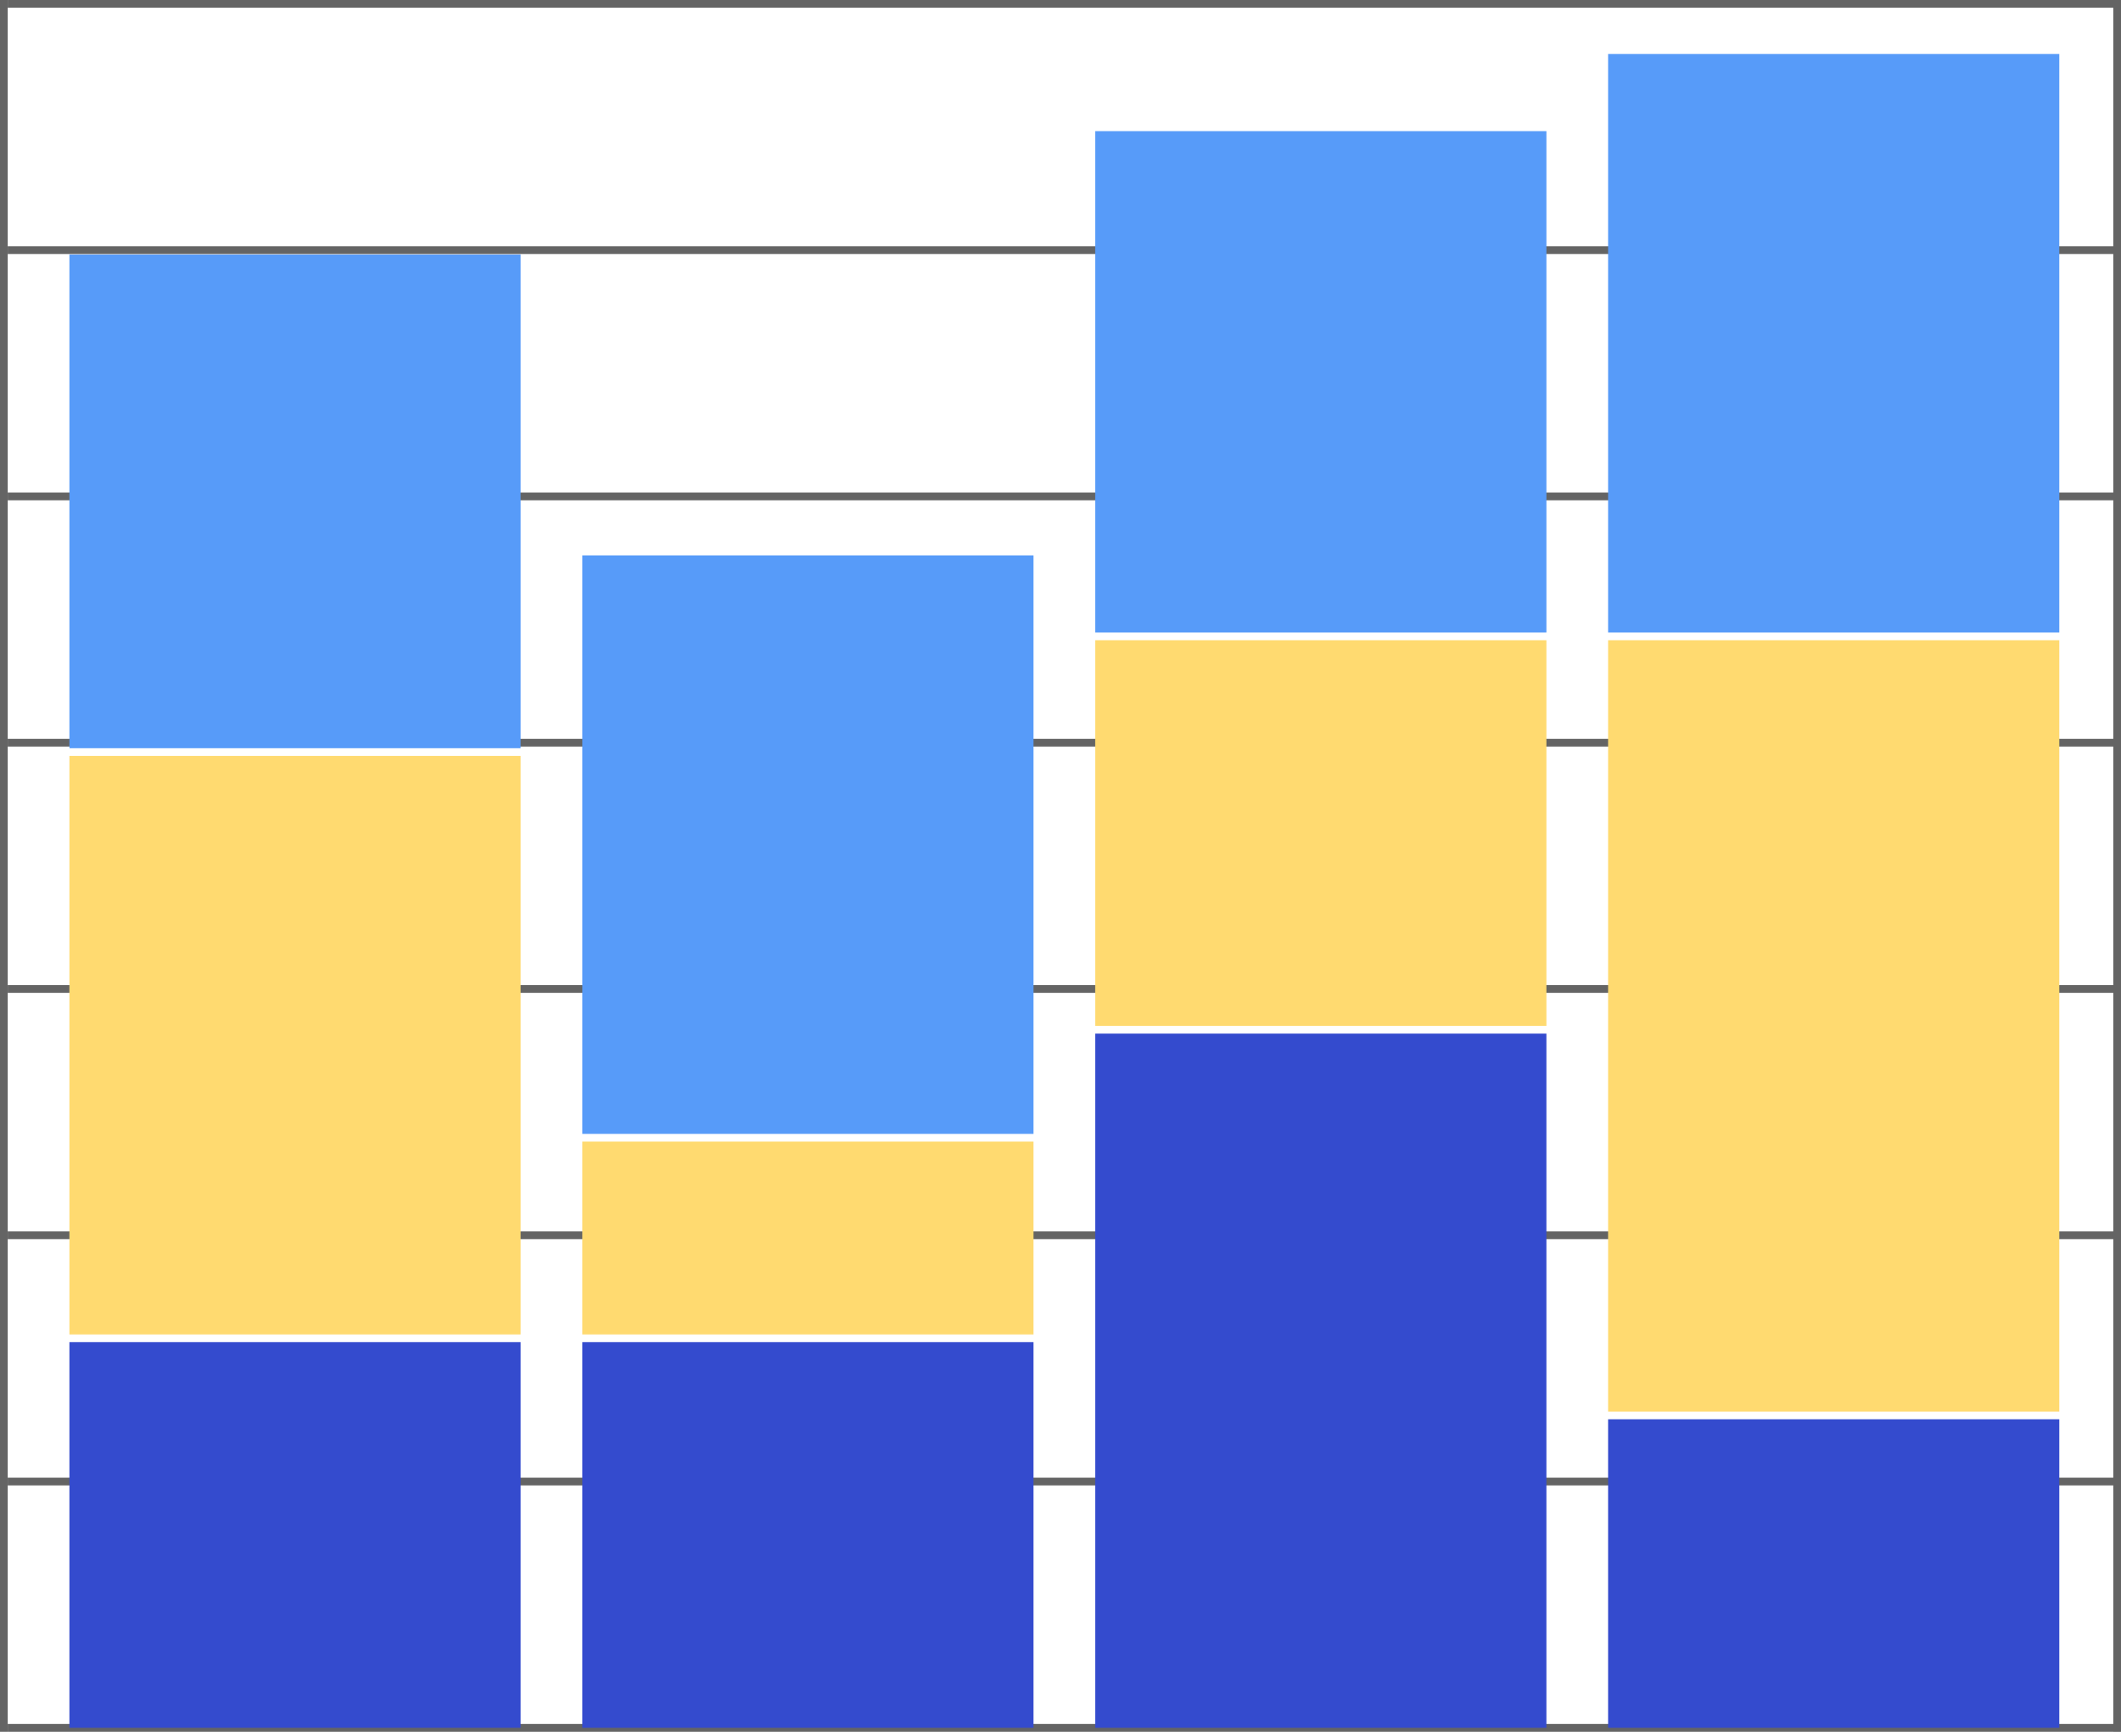
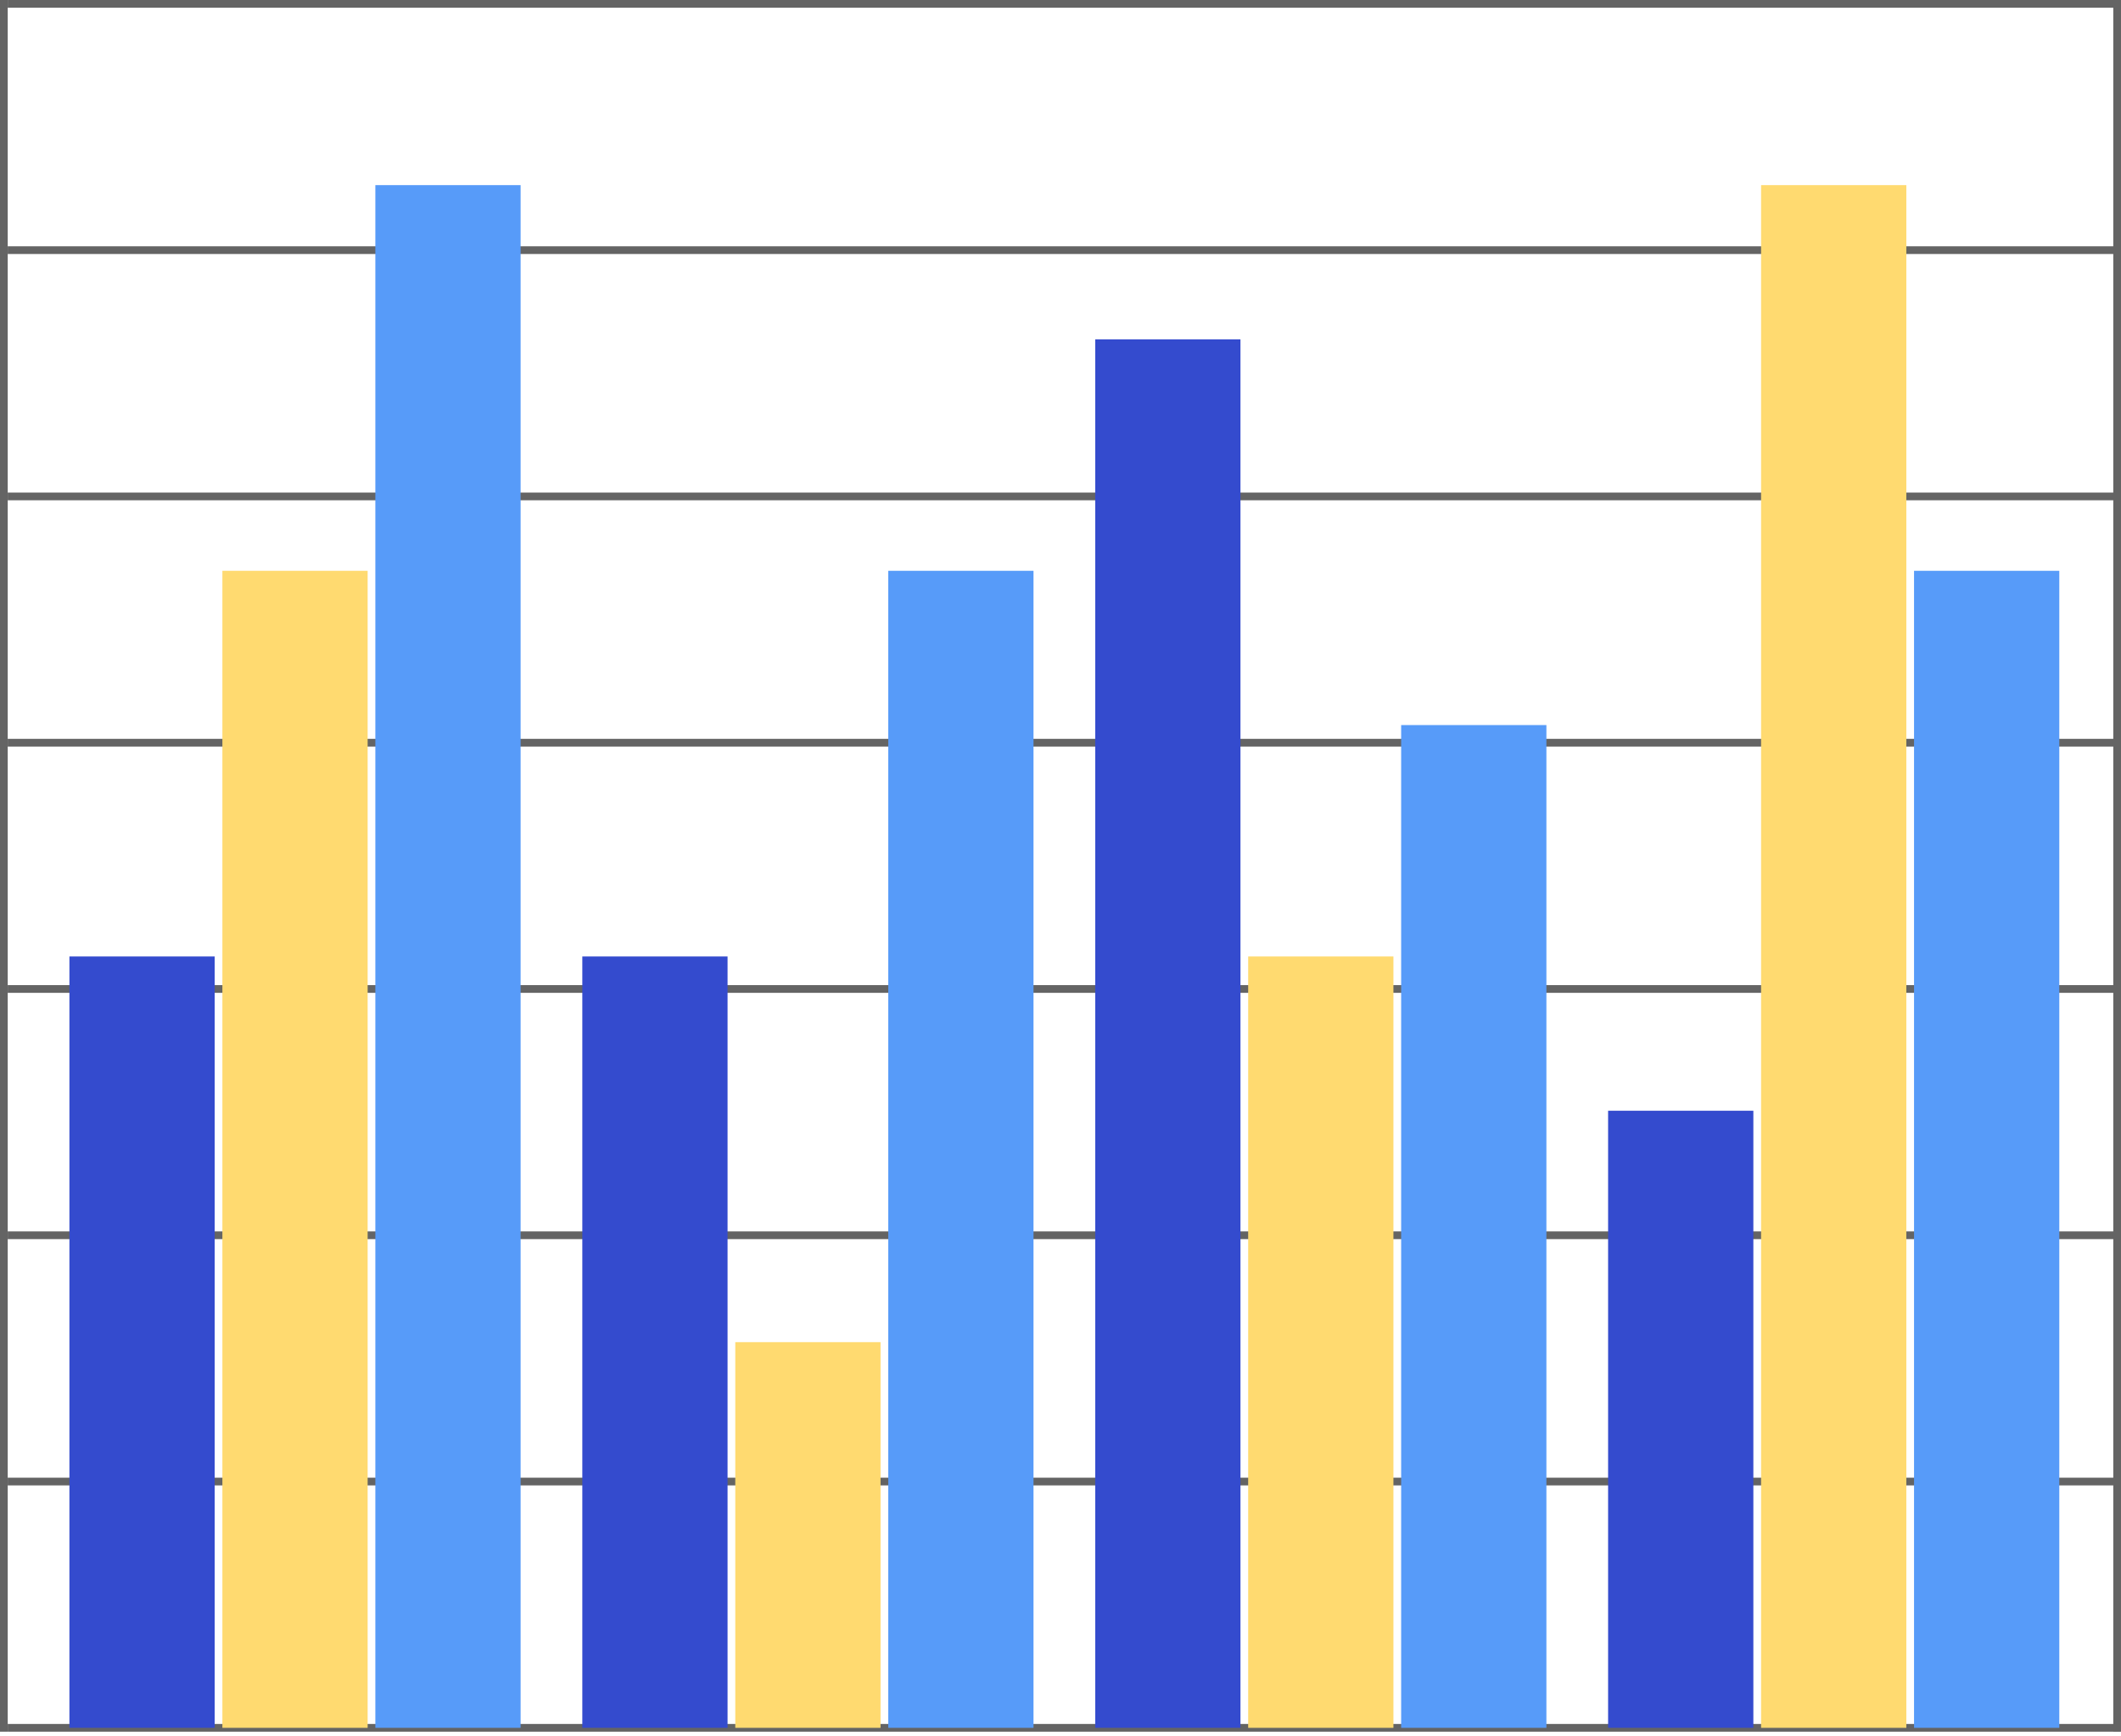
<svg xmlns="http://www.w3.org/2000/svg" width="275" height="225" viewBox="0 0 275 225" fill="none">
  <line x1="1" y1="0.5" x2="275" y2="0.5" stroke="#646464" />
  <line x1="1" y1="32.429" x2="275" y2="32.429" stroke="#646464" />
  <line x1="1" y1="64.357" x2="275" y2="64.357" stroke="#646464" />
  <line x1="1" y1="96.286" x2="275" y2="96.286" stroke="#646464" />
  <line x1="1" y1="128.214" x2="275" y2="128.214" stroke="#646464" />
  <line x1="1" y1="160.143" x2="275" y2="160.143" stroke="#646464" />
  <line x1="1" y1="192.071" x2="275" y2="192.071" stroke="#646464" />
  <line x1="1" y1="224" x2="275" y2="224" stroke="#646464" />
  <line x1="0.5" y1="224.5" x2="0.5" stroke="#646464" />
  <line x1="274.5" y1="224.5" x2="274.5" stroke="#646464" />
-   <rect width="58.5" height="64" transform="matrix(-1 0 0 1 67.5 33)" fill="#579BF9" />
-   <rect width="58.5" height="75" transform="matrix(-1 0 0 1 67.5 98)" fill="#FFDA70" />
-   <rect width="58.5" height="50" transform="matrix(-1 0 0 1 67.5 174)" fill="#344BCE" />
-   <rect width="58.5" height="75" transform="matrix(-1 0 0 1 134 72)" fill="#579BF9" />
-   <rect width="58.5" height="25" transform="matrix(-1 0 0 1 134 148)" fill="#FFDA70" />
-   <rect width="58.5" height="50" transform="matrix(-1 0 0 1 134 174)" fill="#344BCE" />
-   <rect width="58.5" height="65" transform="matrix(-1 0 0 1 200.5 17)" fill="#579BF9" />
-   <rect width="58.5" height="50" transform="matrix(-1 0 0 1 200.5 83)" fill="#FFDA70" />
-   <rect width="58.5" height="90" transform="matrix(-1 0 0 1 200.5 134)" fill="#344BCE" />
-   <rect width="58.5" height="75" transform="matrix(-1 0 0 1 267 7)" fill="#579BF9" />
-   <rect width="58.5" height="100" transform="matrix(-1 0 0 1 267 83)" fill="#FFDA70" />
-   <rect width="58.5" height="40" transform="matrix(-1 0 0 1 267 184)" fill="#344BCE" />
+   <rect width="18.833" height="100" transform="matrix(-1 0 0 1 27.8334 124)" fill="#344BCE" />
+   <rect width="18.833" height="150" transform="matrix(-1 0 0 1 47.6666 74)" fill="#FFDA70" />
+   <rect width="18.833" height="200" transform="matrix(-1 0 0 1 67.5 24)" fill="#579BF9" />
+   <rect width="18.833" height="100" transform="matrix(-1 0 0 1 94.3334 124)" fill="#344BCE" />
+   <rect width="18.833" height="50" transform="matrix(-1 0 0 1 114.167 174)" fill="#FFDA70" />
+   <rect width="18.833" height="150" transform="matrix(-1 0 0 1 134 74)" fill="#579BF9" />
+   <rect width="18.833" height="180" transform="matrix(-1 0 0 1 160.833 44)" fill="#344BCE" />
+   <rect width="18.833" height="100" transform="matrix(-1 0 0 1 180.667 124)" fill="#FFDA70" />
+   <rect width="18.833" height="130" transform="matrix(-1 0 0 1 200.5 94)" fill="#579BF9" />
+   <rect width="18.833" height="80" transform="matrix(-1 0 0 1 227.333 144)" fill="#344BCE" />
+   <rect width="18.833" height="200" transform="matrix(-1 0 0 1 247.167 24)" fill="#FFDA70" />
+   <rect width="18.833" height="150" transform="matrix(-1 0 0 1 267 74)" fill="#579BF9" />
</svg>
